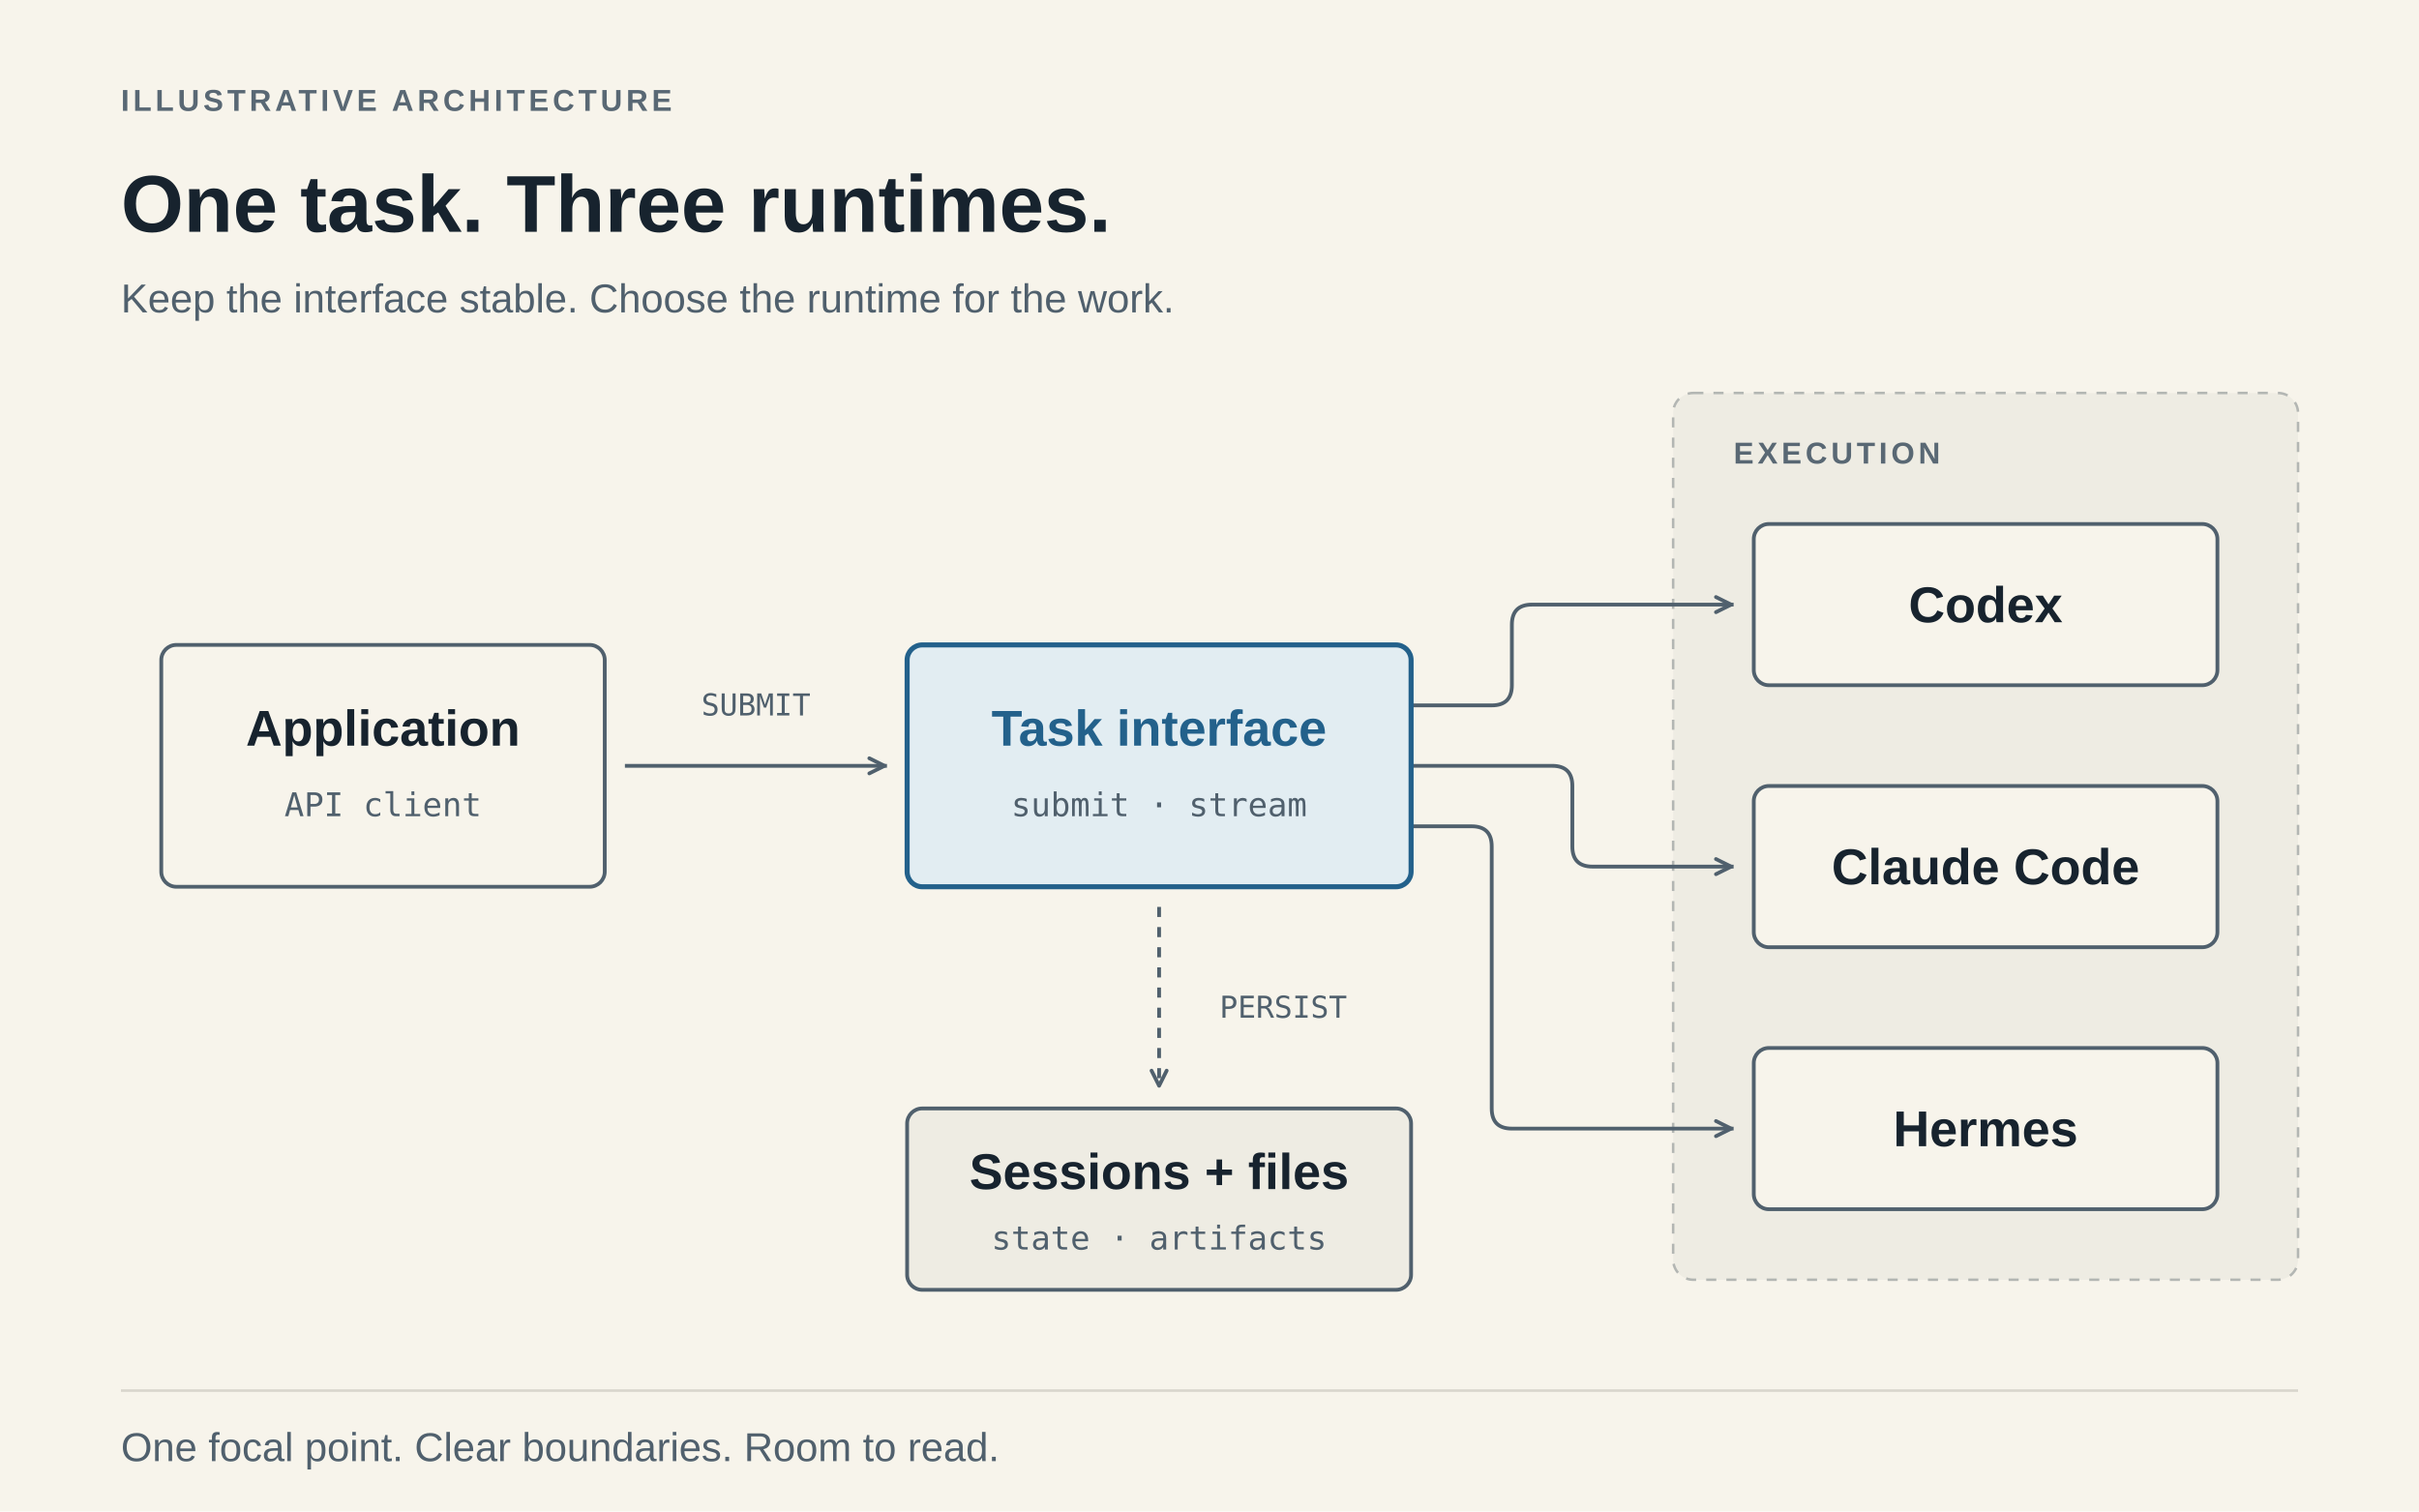
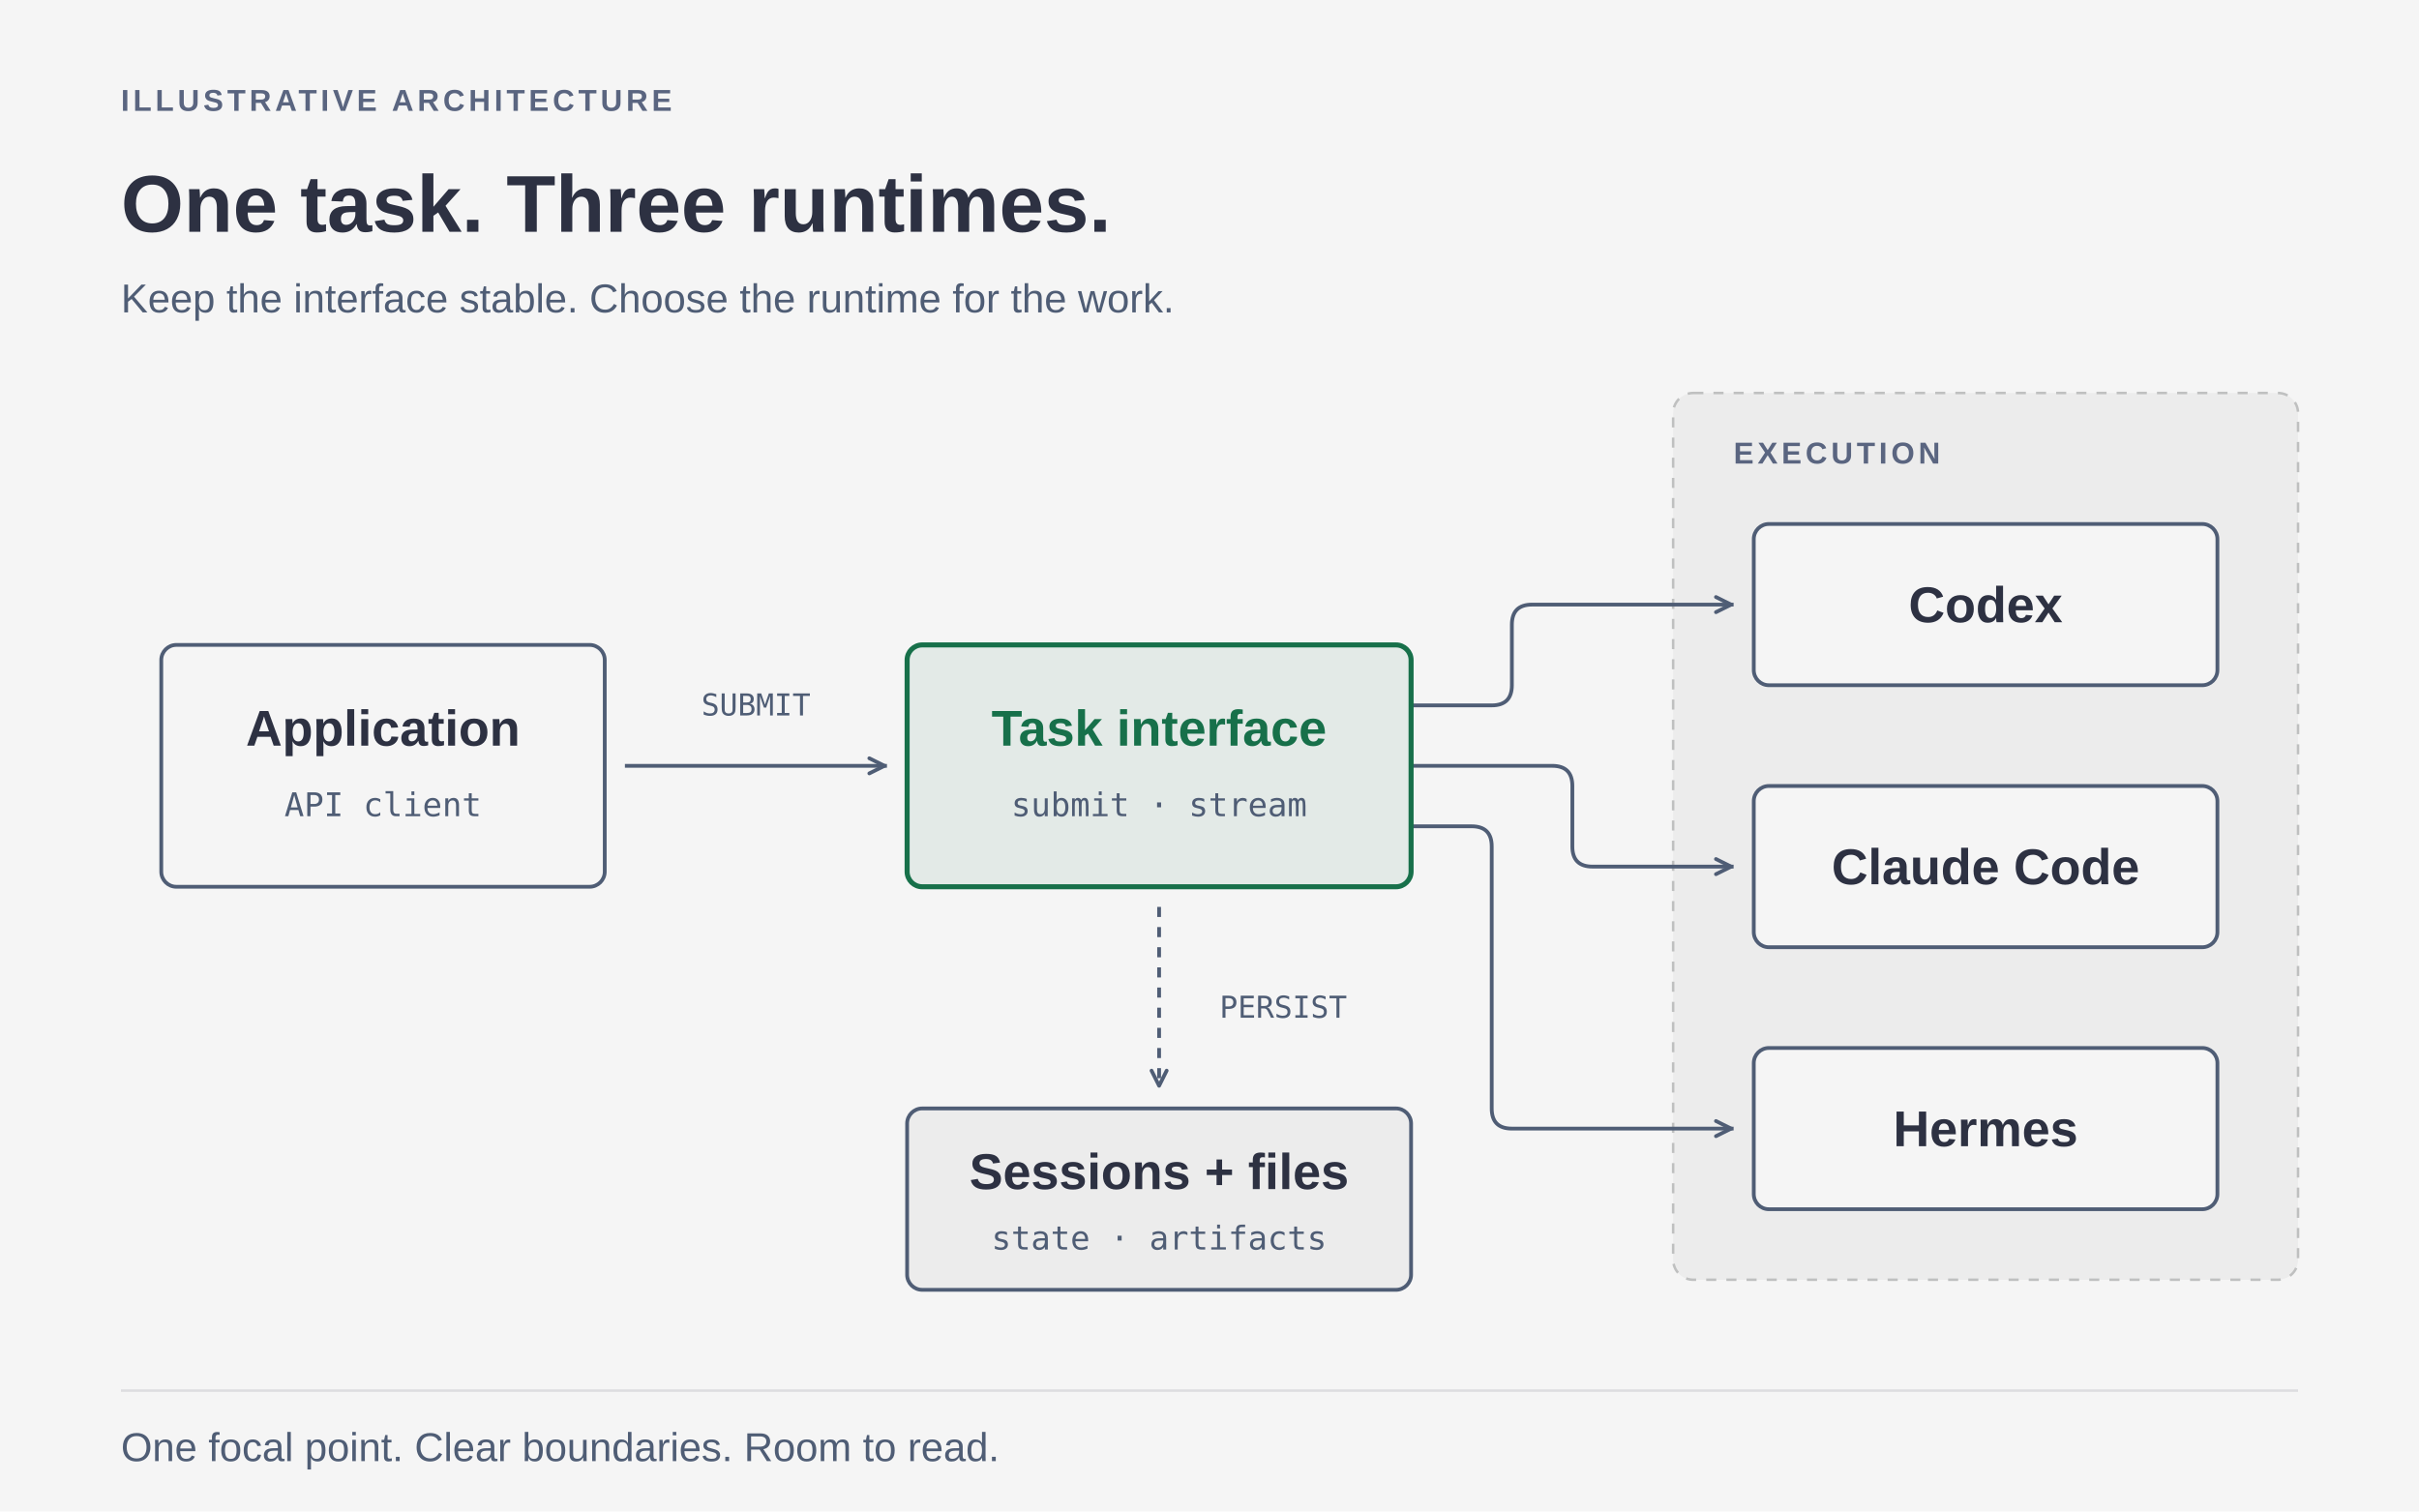
<svg xmlns="http://www.w3.org/2000/svg" width="960" height="600" viewBox="0 0 960 600" role="img" aria-labelledby="title desc">
  <style>
-   text { fill:#17232e; font-family:Arial, Helvetica, sans-serif; }
+   text { fill:#2d3142; font-family:Arial, Helvetica, sans-serif; }
  .headline { font-family:Arial, Helvetica, sans-serif; font-size:32px; font-weight:600; }
-   .callout { font-family:Arial, Helvetica, sans-serif; font-size:16px; font-weight:400; fill:#50606d; }
+   .callout { font-family:Arial, Helvetica, sans-serif; font-size:16px; font-weight:400; fill:#4f5d75; }
  .name { font-size:20px; font-weight:600; }
-   .detail { font-family:ui-monospace, monospace; font-size:13px; font-weight:400; fill:#50606d; }
-   .eyebrow { font-family:Arial, Helvetica, sans-serif; font-size:12px; font-weight:600; letter-spacing:1.5px; fill:#596874; }
-   .edge-label { font-family:ui-monospace, monospace; font-size:12px; font-weight:400; fill:#50606d; }
-   .edge { fill:none; stroke:#50606d; stroke-width:1.5; marker-end:url(#arrow); }
-   .node { fill:#f7f4eb; stroke:#50606d; stroke-width:1.5; }
+   .detail { font-family:ui-monospace, monospace; font-size:13px; font-weight:400; fill:#4f5d75; }
+   .eyebrow { font-family:Arial, Helvetica, sans-serif; font-size:12px; font-weight:600; letter-spacing:1.5px; fill:#5a6580; }
+   .edge-label { font-family:ui-monospace, monospace; font-size:12px; font-weight:400; fill:#4f5d75; }
+   .edge { fill:none; stroke:#4f5d75; stroke-width:1.5; marker-end:url(#arrow); }
+   .node { fill:#f5f5f5; stroke:#4f5d75; stroke-width:1.5; }
</style>
  <defs>
    <marker id="arrow" viewBox="0 0 8 8" markerWidth="8" markerHeight="8" refX="8" refY="4" orient="auto" markerUnits="userSpaceOnUse">
-       <path d="M1,1 L7,4 L1,7" fill="none" stroke="#50606d" stroke-width="1.5" stroke-linecap="round" stroke-linejoin="round" />
+       <path d="M1,1 L7,4 L1,7" fill="none" stroke="#4f5d75" stroke-width="1.5" stroke-linecap="round" stroke-linejoin="round" />
    </marker>
  </defs>
-   <rect width="960" height="600" fill="#f7f4eb" />
+   <rect width="960" height="600" fill="#f5f5f5" />
  <text class="eyebrow" x="48" y="44">ILLUSTRATIVE ARCHITECTURE</text>
  <text class="headline" x="48" y="92">One task. Three runtimes.</text>
  <text class="callout" x="48" y="124">Keep the interface stable. Choose the runtime for the work.</text>
-   <rect x="664" y="156" width="248" height="352" rx="8.0" fill="#eeece3" stroke="#b3b6b3" stroke-width="1.0" stroke-dasharray="4 4" />
+   <rect x="664" y="156" width="248" height="352" rx="8.0" fill="#ececec" stroke="#bfc0c0" stroke-width="1.0" stroke-dasharray="4 4" />
  <text class="eyebrow" x="688" y="184">EXECUTION</text>
  <path class="edge" d="M248,304 H352" />
-   <rect x="268" y="268" width="64" height="20" fill="#f7f4eb" />
+   <rect x="268" y="268" width="64" height="20" fill="#f5f5f5" />
  <text class="edge-label" x="300" y="284" text-anchor="middle">SUBMIT</text>
  <path class="edge" d="M560,280 H592 Q600,280 600,272 V248 Q600,240 608,240 H688" />
  <path class="edge" d="M560,304 H616 Q624,304 624,312 V336 Q624,344 632,344 H688" />
  <path class="edge" d="M560,328 H584 Q592,328 592,336 V440 Q592,448 600,448 H688" />
  <path class="edge" d="M460,360 V432" stroke-dasharray="4 4" />
-   <rect x="476" y="388" width="72" height="20" fill="#f7f4eb" />
+   <rect x="476" y="388" width="72" height="20" fill="#f5f5f5" />
  <text class="edge-label" x="484" y="404">PERSIST</text>
  <rect class="node" x="64" y="256" width="176" height="96" rx="6.0" />
  <text class="name" x="152" y="296" text-anchor="middle">Application</text>
  <text class="detail" x="152" y="324" text-anchor="middle">API client</text>
-   <rect x="360" y="256" width="200" height="96" rx="6.0" fill="#e2edf2" stroke="#23618b" stroke-width="2.0" />
-   <text class="name" x="460" y="296" text-anchor="middle" style="fill:#23618b">Task interface</text>
+   <rect x="360" y="256" width="200" height="96" rx="6.0" fill="#e3eae7" stroke="#17704a" stroke-width="2.0" />
+   <text class="name" x="460" y="296" text-anchor="middle" style="fill:#17704a">Task interface</text>
  <text class="detail" x="460" y="324" text-anchor="middle">submit · stream</text>
  <rect class="node" x="696" y="208" width="184" height="64" rx="6.0" />
  <text class="name" x="788" y="247" text-anchor="middle">Codex</text>
  <rect class="node" x="696" y="312" width="184" height="64" rx="6.0" />
  <text class="name" x="788" y="351" text-anchor="middle">Claude Code</text>
  <rect class="node" x="696" y="416" width="184" height="64" rx="6.0" />
  <text class="name" x="788" y="455" text-anchor="middle">Hermes</text>
-   <rect x="360" y="440" width="200" height="72" rx="6.0" fill="#eeece3" stroke="#50606d" stroke-width="1.5" />
+   <rect x="360" y="440" width="200" height="72" rx="6.0" fill="#ececec" stroke="#4f5d75" stroke-width="1.5" />
  <text class="name" x="460" y="472" text-anchor="middle">Sessions + files</text>
  <text class="detail" x="460" y="496" text-anchor="middle">state · artifacts</text>
-   <path d="M48,552 H912" stroke="#d8d5cc" stroke-width="1" />
+   <path d="M48,552 H912" stroke="#dddde0" stroke-width="1" />
  <text class="callout" x="48" y="580">One focal point. Clear boundaries. Room to read.</text>
</svg>
